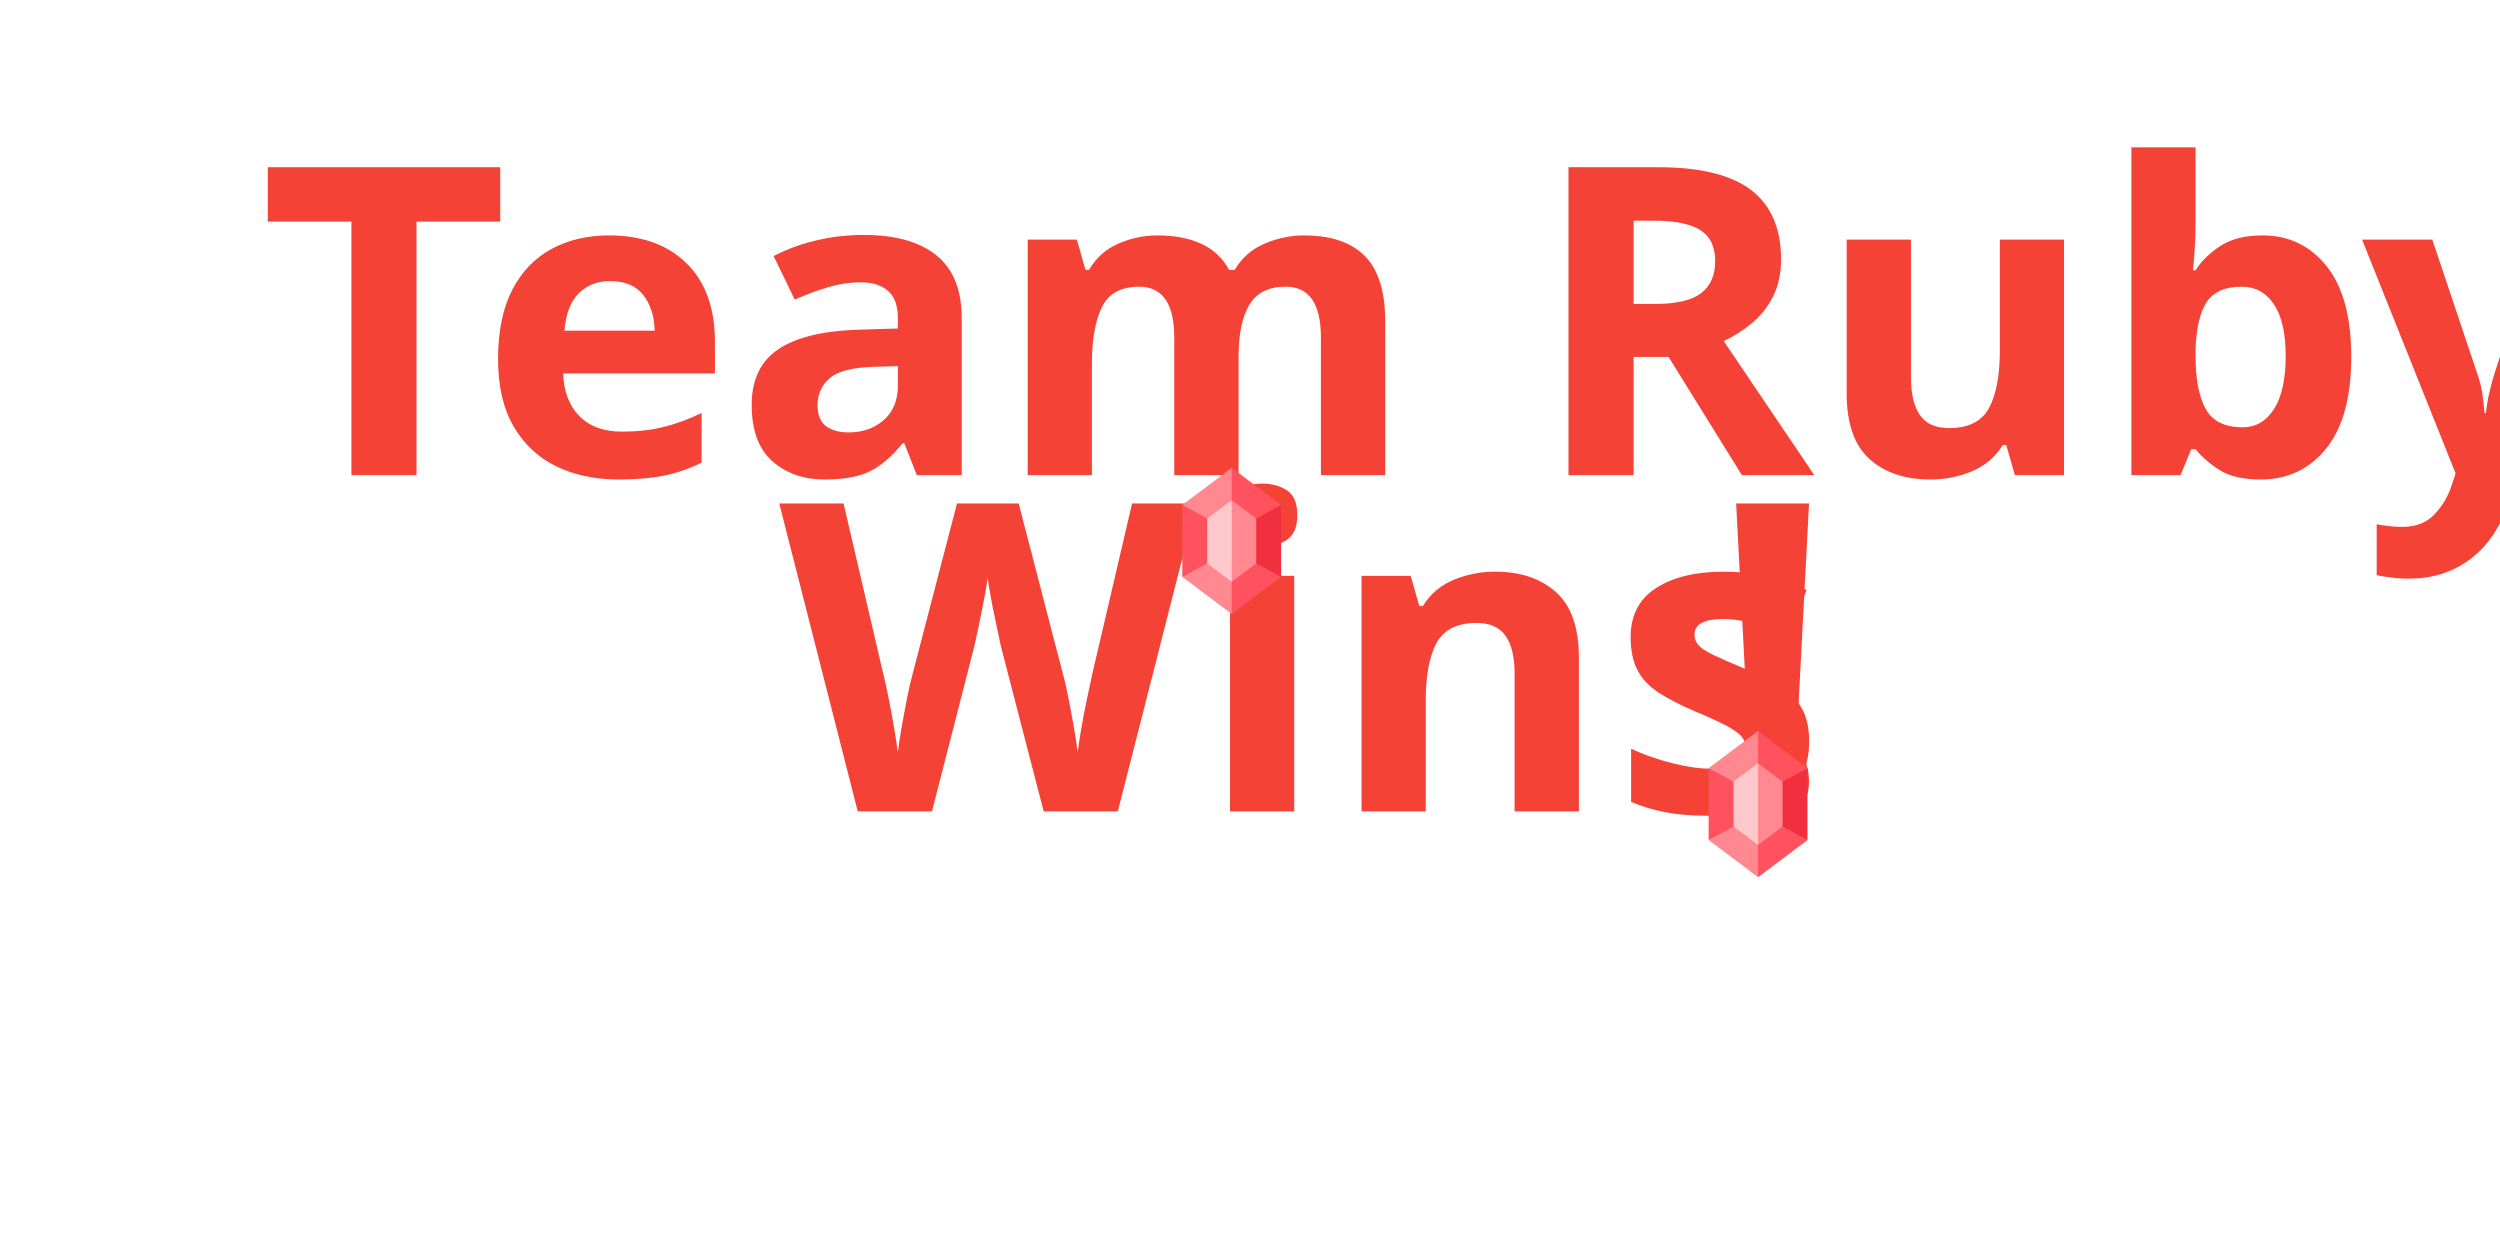
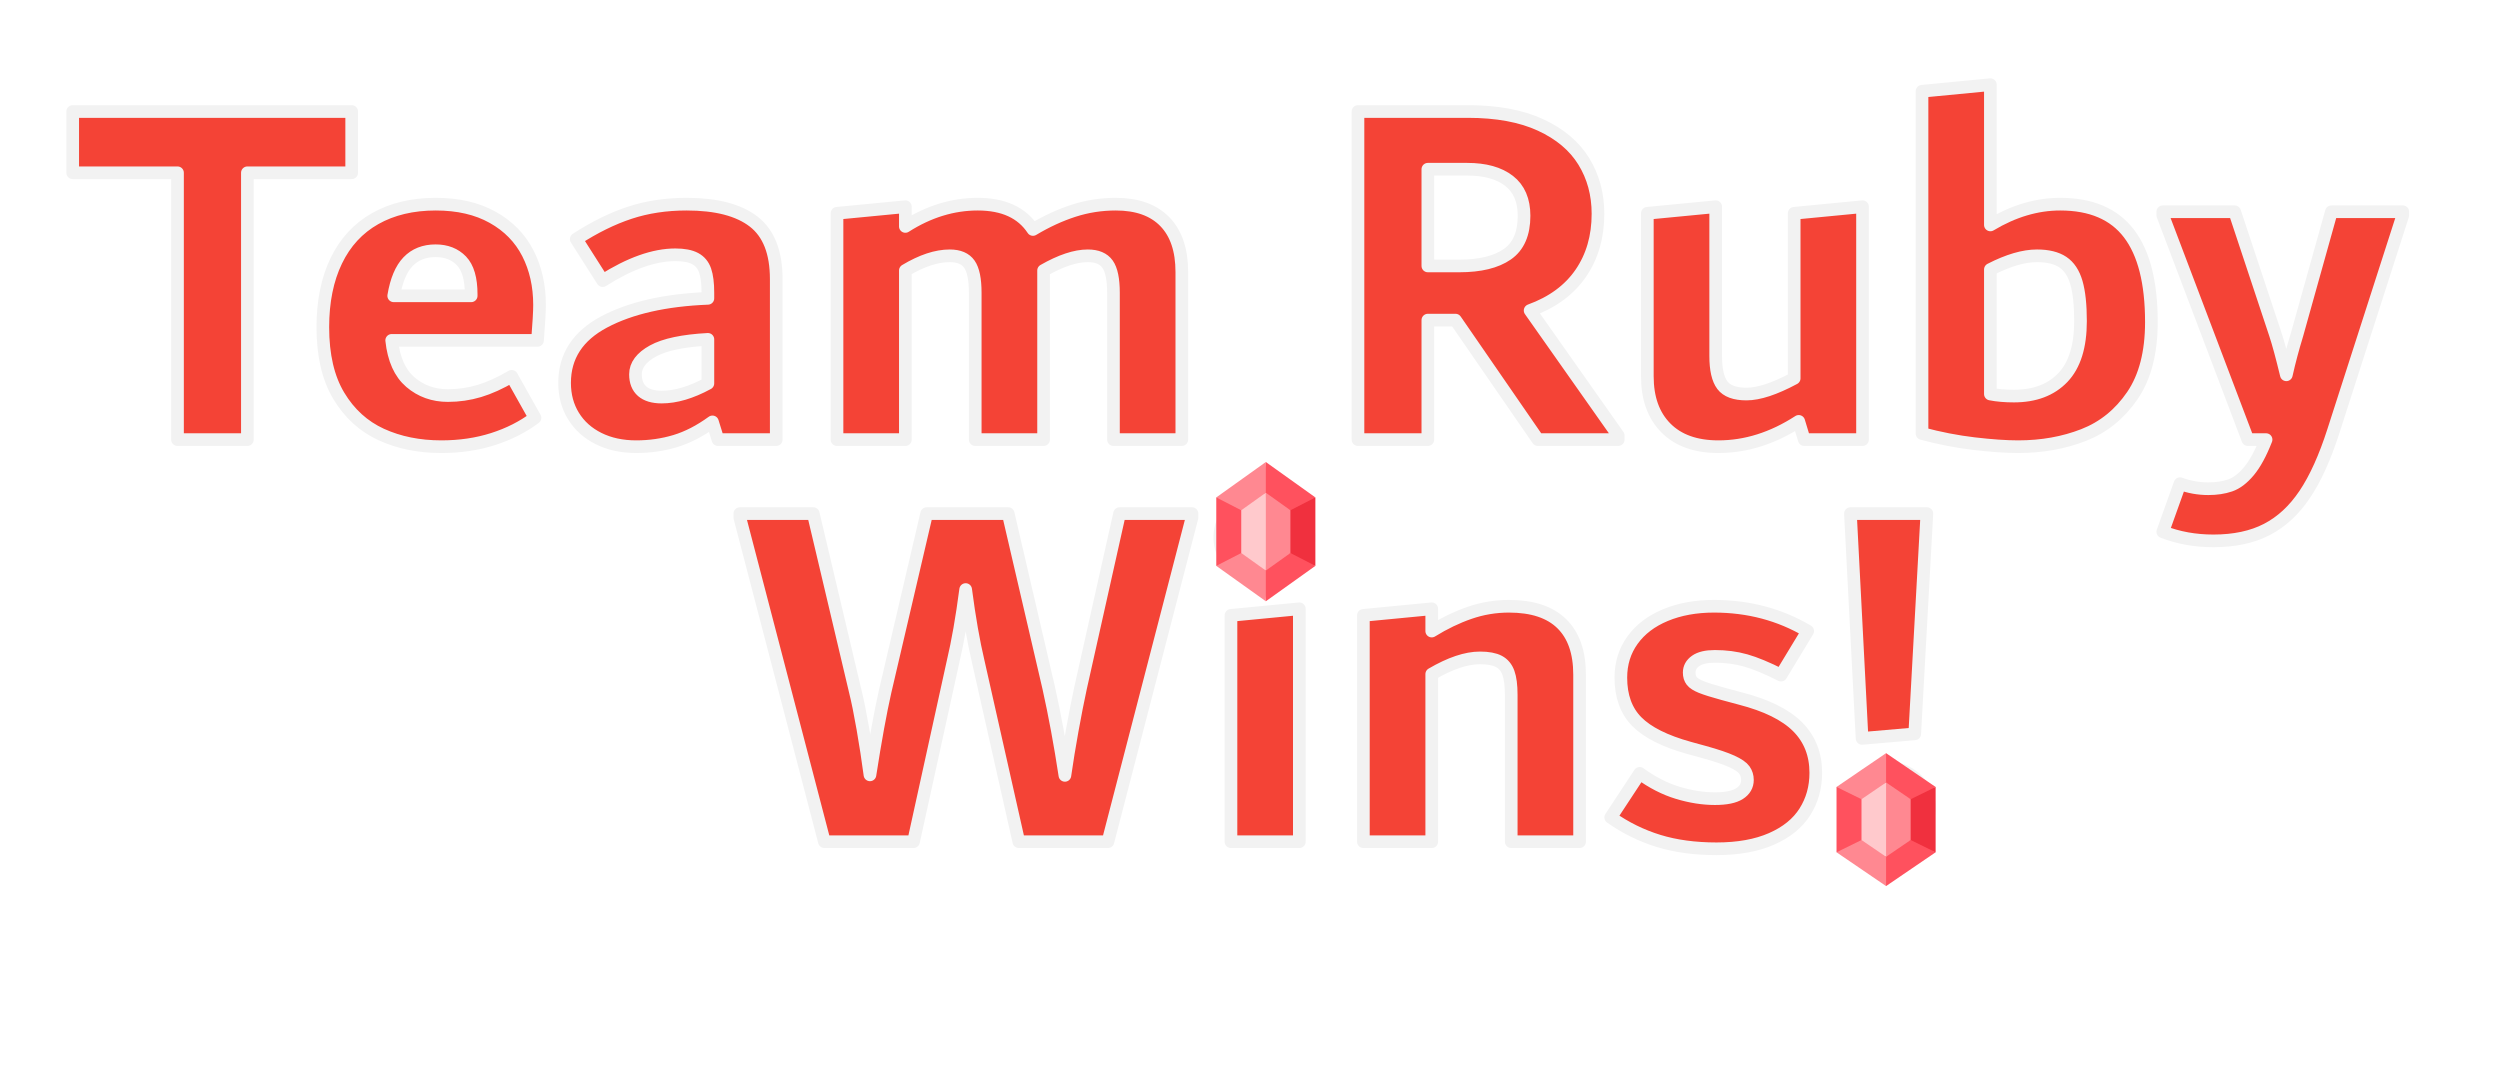
- <svg xmlns="http://www.w3.org/2000/svg" width="342" height="171" overflow="hidden">
+ <svg xmlns="http://www.w3.org/2000/svg" width="395" height="172" overflow="hidden">
  <defs>
    <clipPath id="clip0">
-       <rect x="400" y="409" width="342" height="171" />
+       <rect x="425" y="422" width="395" height="172" />
    </clipPath>
    <clipPath id="clip1">
-       <rect x="559" y="473" width="19" height="20" />
+       <rect x="614" y="495" width="22" height="22" />
    </clipPath>
    <clipPath id="clip2">
-       <rect x="559" y="473" width="19" height="20" />
+       <rect x="614" y="495" width="22" height="22" />
    </clipPath>
    <clipPath id="clip3">
-       <rect x="559" y="473" width="19" height="20" />
+       <rect x="614" y="495" width="22" height="22" />
    </clipPath>
    <clipPath id="clip4">
-       <rect x="631" y="509" width="19" height="20" />
+       <rect x="712" y="541" width="22" height="21" />
    </clipPath>
    <clipPath id="clip5">
-       <rect x="631" y="509" width="19" height="20" />
+       <rect x="712" y="541" width="22" height="21" />
    </clipPath>
    <clipPath id="clip6">
-       <rect x="631" y="509" width="19" height="20" />
+       <rect x="712" y="541" width="22" height="21" />
    </clipPath>
  </defs>
-   <g clip-path="url(#clip0)" transform="translate(-400 -409)">
-     <text fill="#F44336" font-family="Dubai,Dubai_MSFontService,sans-serif" font-weight="700" font-size="59" transform="translate(435.447 474)">Team Ruby<tspan font-size="59" x="71.155" y="46">Wins</tspan>
-       <tspan font-size="59" x="198.575" y="46">!</tspan>
-     </text>
+   <g clip-path="url(#clip0)" transform="translate(-425 -422)">
+     <path d="M536.846 475.618C532.898 475.831 530.004 476.445 528.165 477.458 526.326 478.471 525.406 479.698 525.406 481.138 525.406 482.311 525.758 483.205 526.461 483.818 527.165 484.431 528.192 484.738 529.544 484.738 531.762 484.738 534.197 484.018 536.846 482.578ZM493.827 461.618C492.031 461.618 490.581 462.191 489.478 463.338 488.374 464.485 487.617 466.285 487.207 468.738L499.447 468.738 499.447 468.498C499.447 466.045 498.933 464.285 497.907 463.218 496.881 462.151 495.521 461.618 493.827 461.618ZM579.487 454.258C583.54 454.258 586.447 455.591 588.206 458.258 590.347 456.978 592.488 455.991 594.628 455.298 596.769 454.605 598.99 454.258 601.292 454.258 604.662 454.258 607.244 455.178 609.037 457.018 610.83 458.858 611.727 461.511 611.727 464.978L611.727 491.458 600.927 491.458 600.927 468.258C600.927 466.125 600.615 464.618 599.993 463.738 599.37 462.858 598.329 462.418 596.868 462.418 594.919 462.418 592.592 463.191 589.886 464.738L589.886 464.978 589.886 491.458 579.086 491.458 579.086 468.258C579.086 466.125 578.778 464.618 578.16 463.738 577.542 462.858 576.508 462.418 575.058 462.418 572.962 462.418 570.625 463.191 568.047 464.738L568.047 491.458 557.247 491.458 557.247 455.698 568.047 454.658 568.047 457.778C571.727 455.431 575.54 454.258 579.487 454.258ZM533.487 454.258C538.18 454.258 541.713 455.178 544.086 457.018 546.46 458.858 547.646 461.885 547.646 466.098L547.646 491.458 538.439 491.458 537.567 488.658C535.586 490.098 533.62 491.111 531.667 491.698 529.713 492.285 527.666 492.578 525.525 492.578 523.278 492.578 521.298 492.151 519.585 491.298 517.873 490.445 516.548 489.258 515.612 487.738 514.675 486.218 514.206 484.471 514.206 482.498 514.206 478.285 516.294 475.071 520.468 472.858 524.643 470.645 530.102 469.405 536.846 469.138L536.846 468.258C536.846 466.765 536.699 465.591 536.405 464.738 536.11 463.885 535.588 463.258 534.838 462.858 534.089 462.458 533.045 462.258 531.706 462.258 528.334 462.258 524.506 463.618 520.223 466.338L516.047 459.778C518.927 457.911 521.74 456.525 524.487 455.618 527.233 454.711 530.233 454.258 533.487 454.258ZM493.846 454.258C497.367 454.258 500.367 454.951 502.846 456.338 505.327 457.725 507.18 459.618 508.406 462.018 509.633 464.418 510.247 467.138 510.247 470.178 510.247 471.245 510.14 473.111 509.927 475.778L486.887 475.778C487.207 478.765 488.193 480.965 489.846 482.378 491.5 483.791 493.473 484.498 495.767 484.498 497.473 484.498 499.126 484.258 500.727 483.778 502.327 483.298 504.033 482.525 505.846 481.458L509.526 488.018C507.607 489.458 505.393 490.578 502.887 491.378 500.38 492.178 497.66 492.578 494.727 492.578 491.207 492.578 488.047 491.938 485.246 490.658 482.447 489.378 480.207 487.338 478.526 484.538 476.846 481.738 476.007 478.125 476.007 473.698 476.007 469.645 476.713 466.151 478.126 463.218 479.54 460.285 481.593 458.058 484.286 456.538 486.98 455.018 490.167 454.258 493.846 454.258ZM436.487 439.618 480.566 439.618 480.566 449.298 464.087 449.298 464.087 491.458 453.047 491.458 453.047 449.298 436.487 449.298Z" stroke="#F2F2F2" stroke-width="2" stroke-linejoin="round" stroke-miterlimit="10" fill="#F44336" fill-rule="evenodd" />
+     <text fill="#000000" fill-opacity="0" font-family="Arial,Arial_MSFontService,sans-serif" font-size="52.96" x="436.487" y="485.958">Team</text>
+     <path d="M746.842 462.418C744.739 462.418 742.285 463.138 739.48 464.578L739.48 484.258C740.559 484.471 741.799 484.578 743.201 484.578 746.492 484.578 749.068 483.605 750.929 481.658 752.789 479.711 753.72 476.738 753.72 472.738 753.72 470.178 753.504 468.151 753.072 466.658 752.641 465.165 751.926 464.085 750.928 463.418 749.93 462.751 748.568 462.418 746.842 462.418ZM766.72 455.458 778.08 455.458 784.48 474.738C784.96 476.178 785.547 478.338 786.24 481.218 786.72 479.085 787.28 476.978 787.92 474.898L793.36 455.458 804.64 455.458 804.64 456.018 793.68 490.098C792.346 494.258 790.84 497.591 789.16 500.098 787.48 502.605 785.48 504.458 783.16 505.658 780.84 506.858 778.026 507.458 774.72 507.458 771.84 507.458 769.173 506.978 766.72 506.018L769.44 498.418C770.88 498.951 772.373 499.218 773.92 499.218 775.2 499.218 776.346 499.045 777.36 498.698 778.373 498.351 779.36 497.605 780.32 496.458 781.28 495.311 782.187 493.645 783.04 491.458L780.16 491.458 766.72 456.018ZM696.08 454.658 696.08 478.258C696.08 480.391 696.431 481.925 697.134 482.858 697.836 483.791 699.106 484.258 700.942 484.258 702.887 484.258 705.4 483.431 708.48 481.778L708.48 455.698 719.28 454.658 719.28 491.458 710.072 491.458 709.2 488.578C705.079 491.245 700.852 492.578 696.517 492.578 692.932 492.578 690.163 491.591 688.21 489.618 686.256 487.645 685.28 484.925 685.28 481.458L685.28 455.698ZM650.6 448.738 650.6 464.018 655.585 464.018C658.854 464.018 661.374 463.405 663.144 462.178 664.915 460.951 665.8 458.925 665.8 456.098 665.8 453.645 665.01 451.805 663.43 450.578 661.85 449.351 659.644 448.738 656.811 448.738ZM639.56 439.618 656.92 439.618C661.506 439.618 665.333 440.325 668.4 441.738 671.466 443.151 673.747 445.071 675.24 447.498 676.733 449.925 677.48 452.685 677.48 455.778 677.48 459.405 676.573 462.538 674.76 465.178 672.946 467.818 670.28 469.778 666.76 471.058L680.68 490.818 680.68 491.458 667.985 491.458 654.966 472.578 650.6 472.578 650.6 491.458 639.56 491.458ZM739.48 435.378 739.48 457.538C743.13 455.351 746.806 454.258 750.509 454.258 755.393 454.258 759.016 455.805 761.377 458.898 763.739 461.991 764.92 466.658 764.92 472.898 764.92 477.698 763.92 481.565 761.92 484.498 759.92 487.431 757.346 489.511 754.2 490.738 751.053 491.965 747.613 492.578 743.88 492.578 741.96 492.578 739.64 492.418 736.92 492.098 734.2 491.778 731.453 491.245 728.68 490.498L728.68 436.418Z" stroke="#F2F2F2" stroke-width="2" stroke-linejoin="round" stroke-miterlimit="10" fill="#F44336" fill-rule="evenodd" />
+     <text fill="#000000" fill-opacity="0" font-family="Arial,Arial_MSFontService,sans-serif" font-size="72.08" x="639.56" y="498.448">Ruby</text>
+     <path d="M630.294 518.188 630.294 554.988 619.494 554.988 619.494 519.228ZM695.814 517.788C701.254 517.788 706.187 519.095 710.614 521.708L706.4 528.668C704.185 527.548 702.321 526.775 700.808 526.348 699.296 525.921 697.675 525.708 695.947 525.708 694.596 525.708 693.583 525.948 692.907 526.428 692.232 526.908 691.894 527.521 691.894 528.268 691.894 528.801 692.029 529.241 692.299 529.588 692.569 529.935 693.068 530.255 693.797 530.548 694.526 530.841 695.673 531.201 697.238 531.628L699.91 532.348C704.067 533.415 707.103 534.908 709.02 536.828 710.936 538.748 711.894 541.175 711.894 544.108 711.894 546.401 711.321 548.455 710.174 550.268 709.027 552.081 707.267 553.508 704.894 554.548 702.521 555.588 699.627 556.108 696.214 556.108 692.801 556.108 689.747 555.695 687.054 554.868 684.361 554.041 681.841 552.801 679.494 551.148L684.072 544.188C686.052 545.628 688.059 546.655 690.093 547.268 692.127 547.881 694.081 548.188 695.955 548.188 697.722 548.188 699.02 547.921 699.85 547.388 700.679 546.855 701.094 546.135 701.094 545.228 701.094 544.641 700.933 544.121 700.612 543.668 700.291 543.215 699.635 542.761 698.644 542.308 697.653 541.855 696.194 541.361 694.267 540.828L691.938 540.188C688.082 539.121 685.311 537.735 683.624 536.028 681.937 534.321 681.094 532.001 681.094 529.068 681.094 526.828 681.707 524.855 682.934 523.148 684.161 521.441 685.894 520.121 688.134 519.188 690.374 518.255 692.934 517.788 695.814 517.788ZM663.415 517.788C667.109 517.788 669.892 518.708 671.765 520.548 673.638 522.388 674.574 525.068 674.574 528.588L674.574 554.988 663.774 554.988 663.774 531.788C663.774 530.295 663.626 529.135 663.328 528.308 663.031 527.481 662.532 526.881 661.829 526.508 661.127 526.135 660.127 525.948 658.832 525.948 656.671 525.948 654.132 526.801 651.214 528.508L651.214 554.988 640.414 554.988 640.414 519.228 651.214 518.188 651.214 521.708C653.194 520.481 655.188 519.521 657.195 518.828 659.202 518.135 661.275 517.788 663.415 517.788ZM541.894 503.148 553.494 503.148 560.134 531.228C560.507 532.721 560.907 534.695 561.334 537.148 561.761 539.601 562.134 542.028 562.454 544.428 563.307 538.935 564.107 534.535 564.854 531.228L571.414 503.148 584.294 503.148 590.694 530.668C591.654 534.988 592.507 539.601 593.254 544.508 593.574 542.268 593.961 539.895 594.414 537.388 594.867 534.881 595.307 532.641 595.734 530.668L601.894 503.148 613.334 503.148 613.334 503.788 600.054 554.988 585.974 554.988 579.574 526.588C578.827 523.441 578.161 519.628 577.574 515.148 576.987 519.628 576.321 523.441 575.574 526.588L569.334 554.988 555.254 554.988 541.894 503.788ZM624.694 500.108C625.974 500.108 627.161 500.415 628.254 501.028 629.347 501.641 630.214 502.468 630.854 503.508 631.494 504.548 631.814 505.681 631.814 506.908 631.814 508.135 631.494 509.255 630.854 510.268 630.214 511.281 629.347 512.095 628.254 512.708 627.161 513.321 625.974 513.628 624.694 513.628 623.467 513.628 622.321 513.321 621.254 512.708 620.187 512.095 619.334 511.281 618.694 510.268 618.054 509.255 617.734 508.135 617.734 506.908 617.734 505.681 618.054 504.548 618.694 503.508 619.334 502.468 620.187 501.641 621.254 501.028 622.321 500.415 623.467 500.108 624.694 500.108Z" stroke="#F2F2F2" stroke-width="2" stroke-linejoin="round" stroke-miterlimit="10" fill="#F44336" fill-rule="evenodd" />
+     <text fill="#000000" fill-opacity="0" font-family="Arial,Arial_MSFontService,sans-serif" font-size="56" x="541.894" y="549.108">Wins</text>
+     <path d="M723.367 543.308C724.487 543.308 725.541 543.601 726.527 544.188 727.514 544.775 728.314 545.548 728.927 546.508 729.541 547.468 729.847 548.508 729.847 549.628 729.847 550.801 729.554 551.868 728.967 552.828 728.381 553.788 727.581 554.561 726.567 555.148 725.554 555.735 724.487 556.028 723.367 556.028 722.194 556.028 721.114 555.735 720.127 555.148 719.141 554.561 718.354 553.788 717.767 552.828 717.181 551.868 716.887 550.801 716.887 549.628 716.887 548.508 717.181 547.468 717.767 546.508 718.354 545.548 719.141 544.775 720.127 544.188 721.114 543.601 722.194 543.308 723.367 543.308ZM717.367 503.148 729.447 503.148 727.527 537.948 719.207 538.668Z" stroke="#F2F2F2" stroke-width="2" stroke-linejoin="round" stroke-miterlimit="10" fill="#F44336" fill-rule="evenodd" />
+     <text fill="#000000" fill-opacity="0" font-family="Arial,Arial_MSFontService,sans-serif" font-size="52.88" x="716.887" y="549.418">!</text>
    <g clip-path="url(#clip1)">
      <g clip-path="url(#clip2)">
        <g clip-path="url(#clip3)">
-           <path d="M12.111 5.841 12.111 13.159 16.261 14.17 16.261 4.83Z" fill="#F0303E" transform="matrix(1 0 0 1.05263 559 473)" />
-           <path d="M12.854 6.584 16.261 4.83 9.5 0 8.757 4.93Z" fill="#FF515E" transform="matrix(1 0 0 1.05263 559 473)" />
-           <path d="M8.757 14.07 9.5 19 16.261 14.17 12.854 12.416Z" fill="#FF515E" transform="matrix(1 0 0 1.05263 559 473)" />
-           <path d="M9.5 4.188 8.757 9.5 9.5 14.812 12.854 12.416 12.854 6.584Z" fill="#FF8891" transform="matrix(1 0 0 1.05263 559 473)" />
-           <path d="M5.403 5.841 5.403 13.159 9.5 14.812 9.5 4.188Z" fill="#FFC9CC" transform="matrix(1 0 0 1.05263 559 473)" />
-           <path d="M6.146 12.416 4.252 12.283 2.739 14.17 9.5 19 9.5 14.812Z" fill="#FF8891" transform="matrix(1 0 0 1.05263 559 473)" />
-           <path d="M9.5 4.188 9.5 0 2.739 4.83 4.252 6.766 6.146 6.584Z" fill="#FF8891" transform="matrix(1 0 0 1.05263 559 473)" />
-           <path d="M6.146 6.584 2.739 4.83 2.739 14.17 6.146 12.416Z" fill="#FF515E" transform="matrix(1 0 0 1.05263 559 473)" />
+           <path d="M628.024 501.763 628.024 510.237 632.829 511.407 632.829 500.593Z" fill="#F0303E" />
+           <path d="M628.884 502.623 632.829 500.593 625 495 624.14 500.709Z" fill="#FF515E" />
+           <path d="M624.14 511.291 625 517 632.829 511.407 628.884 509.377Z" fill="#FF515E" />
+           <path d="M625 499.849 624.14 506 625 512.151 628.884 509.377 628.884 502.623Z" fill="#FF8891" />
+           <path d="M620.256 501.763 620.256 510.237 625 512.151 625 499.849Z" fill="#FFC9CC" />
+           <path d="M621.116 509.377 618.924 509.223 617.171 511.407 625 517 625 512.151Z" fill="#FF8891" />
+           <path d="M625 499.849 625 495 617.171 500.593 618.924 502.835 621.116 502.623Z" fill="#FF8891" />
+           <path d="M621.116 502.623 617.171 500.593 617.171 511.407 621.116 509.377Z" fill="#FF515E" />
        </g>
      </g>
    </g>
    <g clip-path="url(#clip4)">
      <g clip-path="url(#clip5)">
        <g clip-path="url(#clip6)">
-           <path d="M12.111 5.841 12.111 13.159 16.261 14.17 16.261 4.83Z" fill="#F0303E" transform="matrix(1 0 0 1.05263 631 509)" />
-           <path d="M12.854 6.584 16.261 4.83 9.5 0 8.757 4.93Z" fill="#FF515E" transform="matrix(1 0 0 1.05263 631 509)" />
-           <path d="M8.757 14.07 9.5 19 16.261 14.17 12.854 12.416Z" fill="#FF515E" transform="matrix(1 0 0 1.05263 631 509)" />
-           <path d="M9.5 4.188 8.757 9.5 9.5 14.812 12.854 12.416 12.854 6.584Z" fill="#FF8891" transform="matrix(1 0 0 1.05263 631 509)" />
-           <path d="M5.403 5.841 5.403 13.159 9.5 14.812 9.5 4.188Z" fill="#FFC9CC" transform="matrix(1 0 0 1.05263 631 509)" />
-           <path d="M6.146 12.416 4.252 12.283 2.739 14.17 9.5 19 9.5 14.812Z" fill="#FF8891" transform="matrix(1 0 0 1.05263 631 509)" />
-           <path d="M9.5 4.188 9.5 0 2.739 4.83 4.252 6.766 6.146 6.584Z" fill="#FF8891" transform="matrix(1 0 0 1.05263 631 509)" />
-           <path d="M6.146 6.584 2.739 4.83 2.739 14.17 6.146 12.416Z" fill="#FF515E" transform="matrix(1 0 0 1.05263 631 509)" />
+           <path d="M13.386 6.456 13.386 14.544 17.973 15.661 17.973 5.339Z" fill="#F0303E" transform="matrix(1.04762 0 0 1 712 541)" />
+           <path d="M14.207 7.277 17.973 5.339 10.5 0 9.679 5.449Z" fill="#FF515E" transform="matrix(1.04762 0 0 1 712 541)" />
+           <path d="M9.679 15.551 10.5 21 17.973 15.661 14.207 13.723Z" fill="#FF515E" transform="matrix(1.04762 0 0 1 712 541)" />
+           <path d="M10.5 4.628 9.679 10.5 10.5 16.372 14.207 13.723 14.207 7.277Z" fill="#FF8891" transform="matrix(1.04762 0 0 1 712 541)" />
+           <path d="M5.972 6.456 5.972 14.544 10.5 16.372 10.5 4.628Z" fill="#FFC9CC" transform="matrix(1.04762 0 0 1 712 541)" />
+           <path d="M6.793 13.723 4.7 13.576 3.027 15.661 10.5 21 10.5 16.372Z" fill="#FF8891" transform="matrix(1.04762 0 0 1 712 541)" />
+           <path d="M10.5 4.628 10.5 0 3.027 5.339 4.7 7.479 6.793 7.277Z" fill="#FF8891" transform="matrix(1.04762 0 0 1 712 541)" />
+           <path d="M6.793 7.277 3.027 5.339 3.027 15.661 6.793 13.723Z" fill="#FF515E" transform="matrix(1.04762 0 0 1 712 541)" />
        </g>
      </g>
    </g>
  </g>
</svg>
